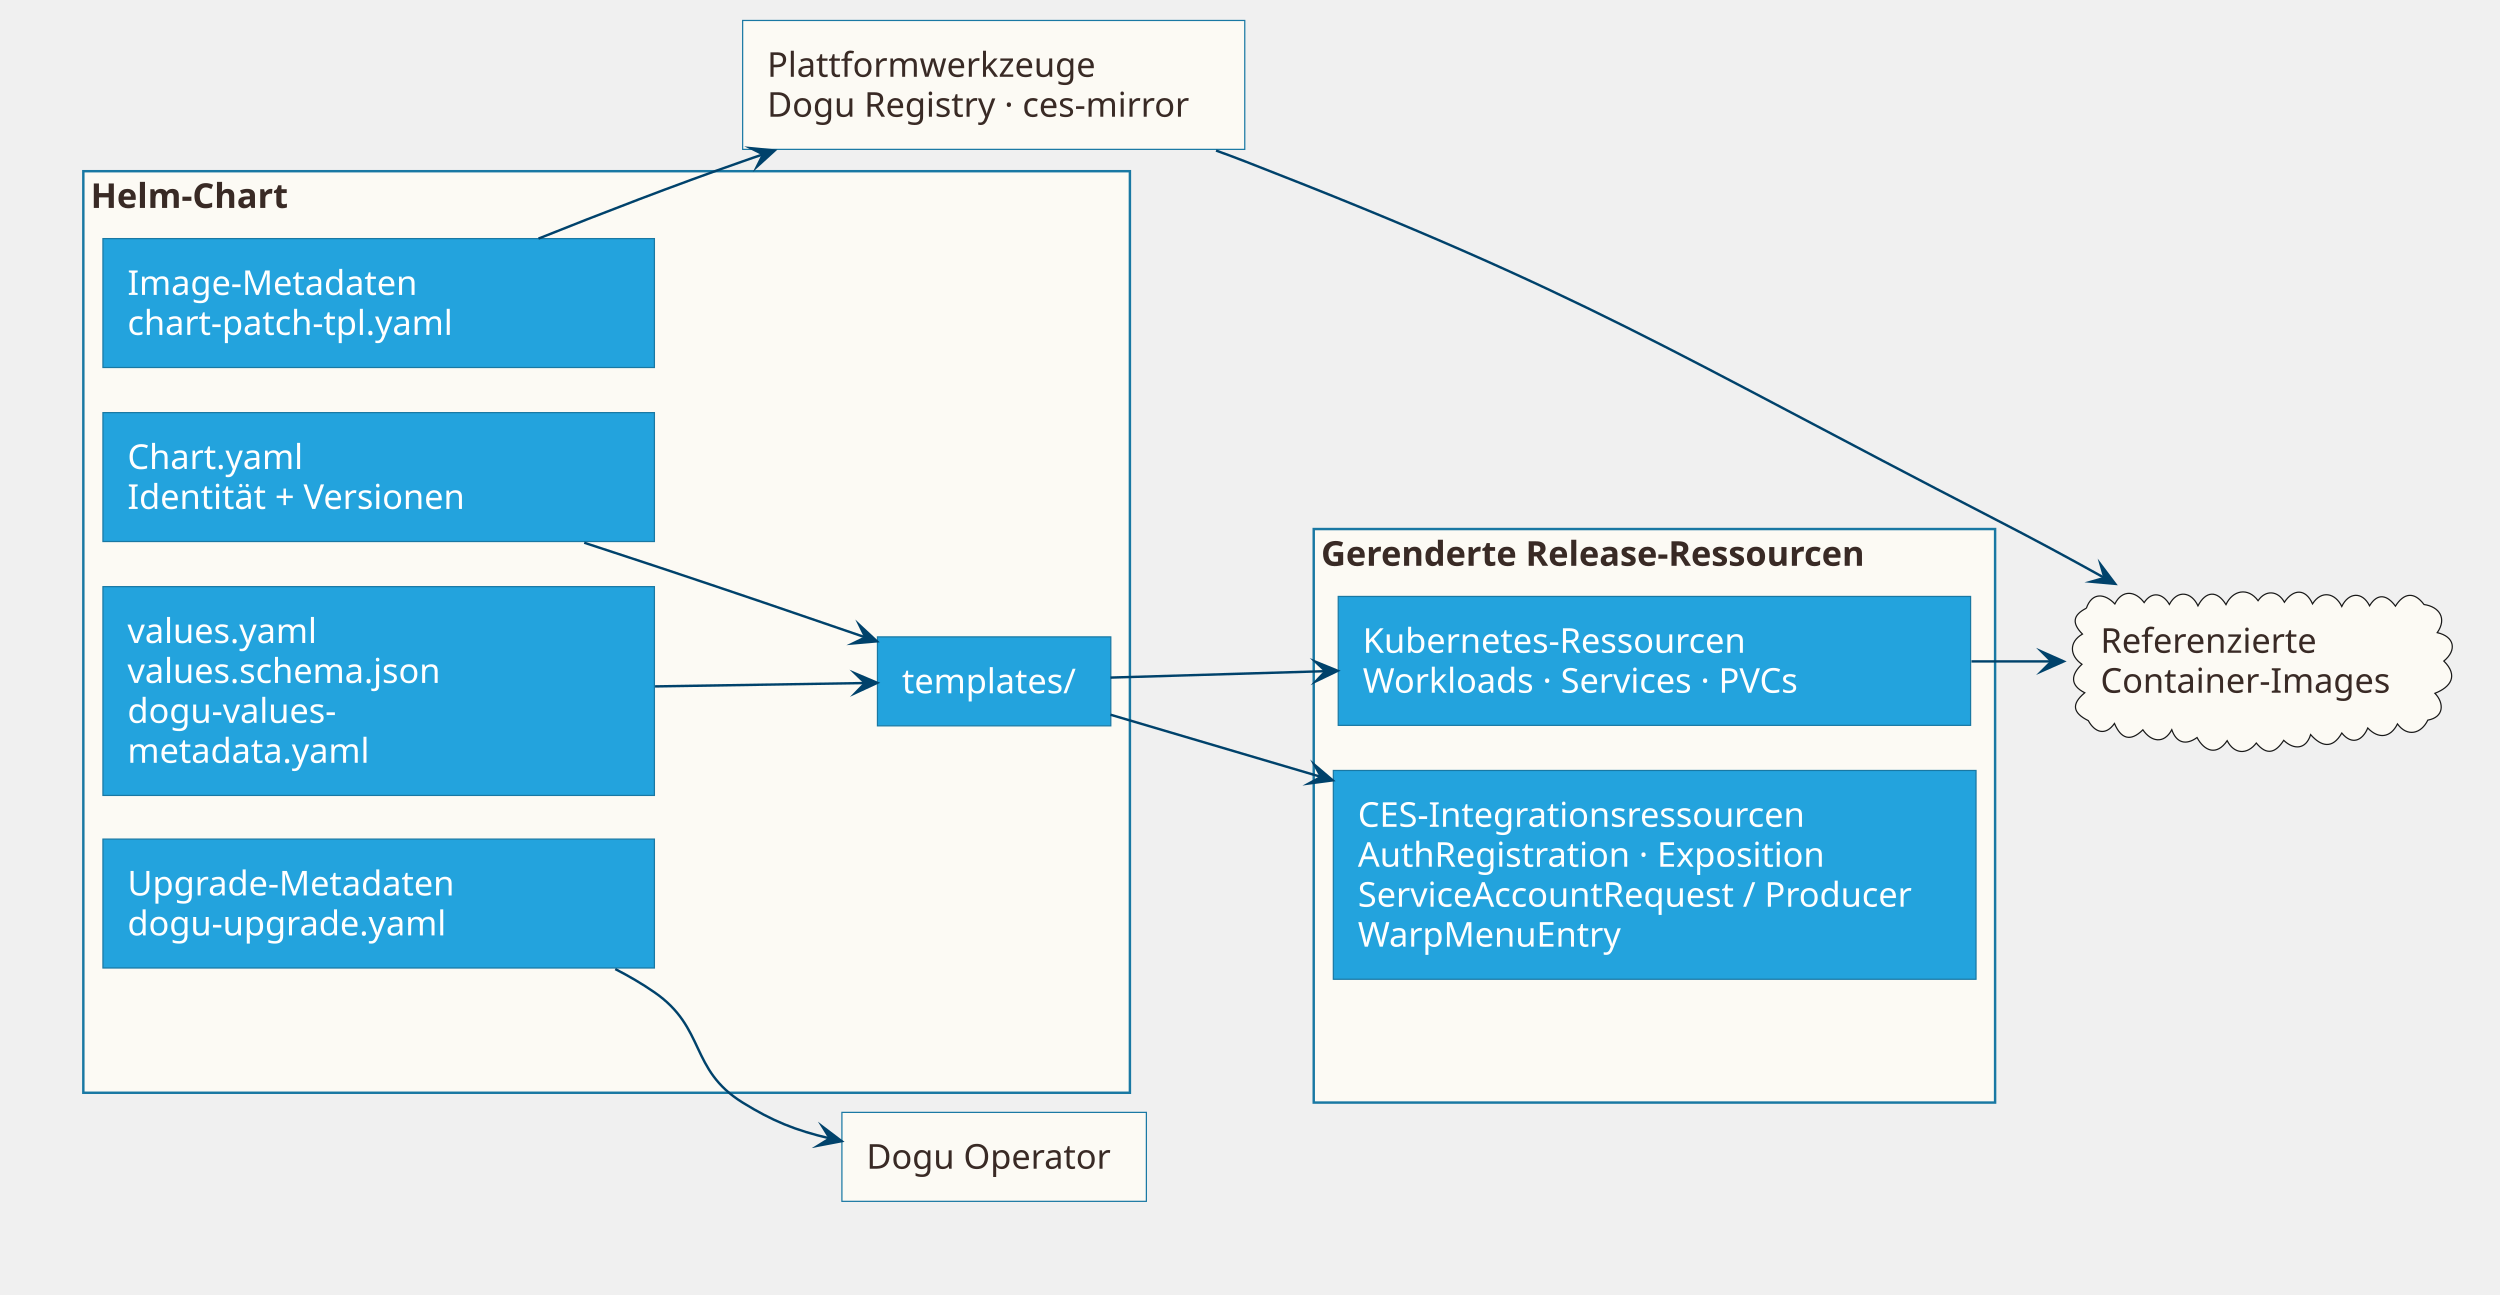
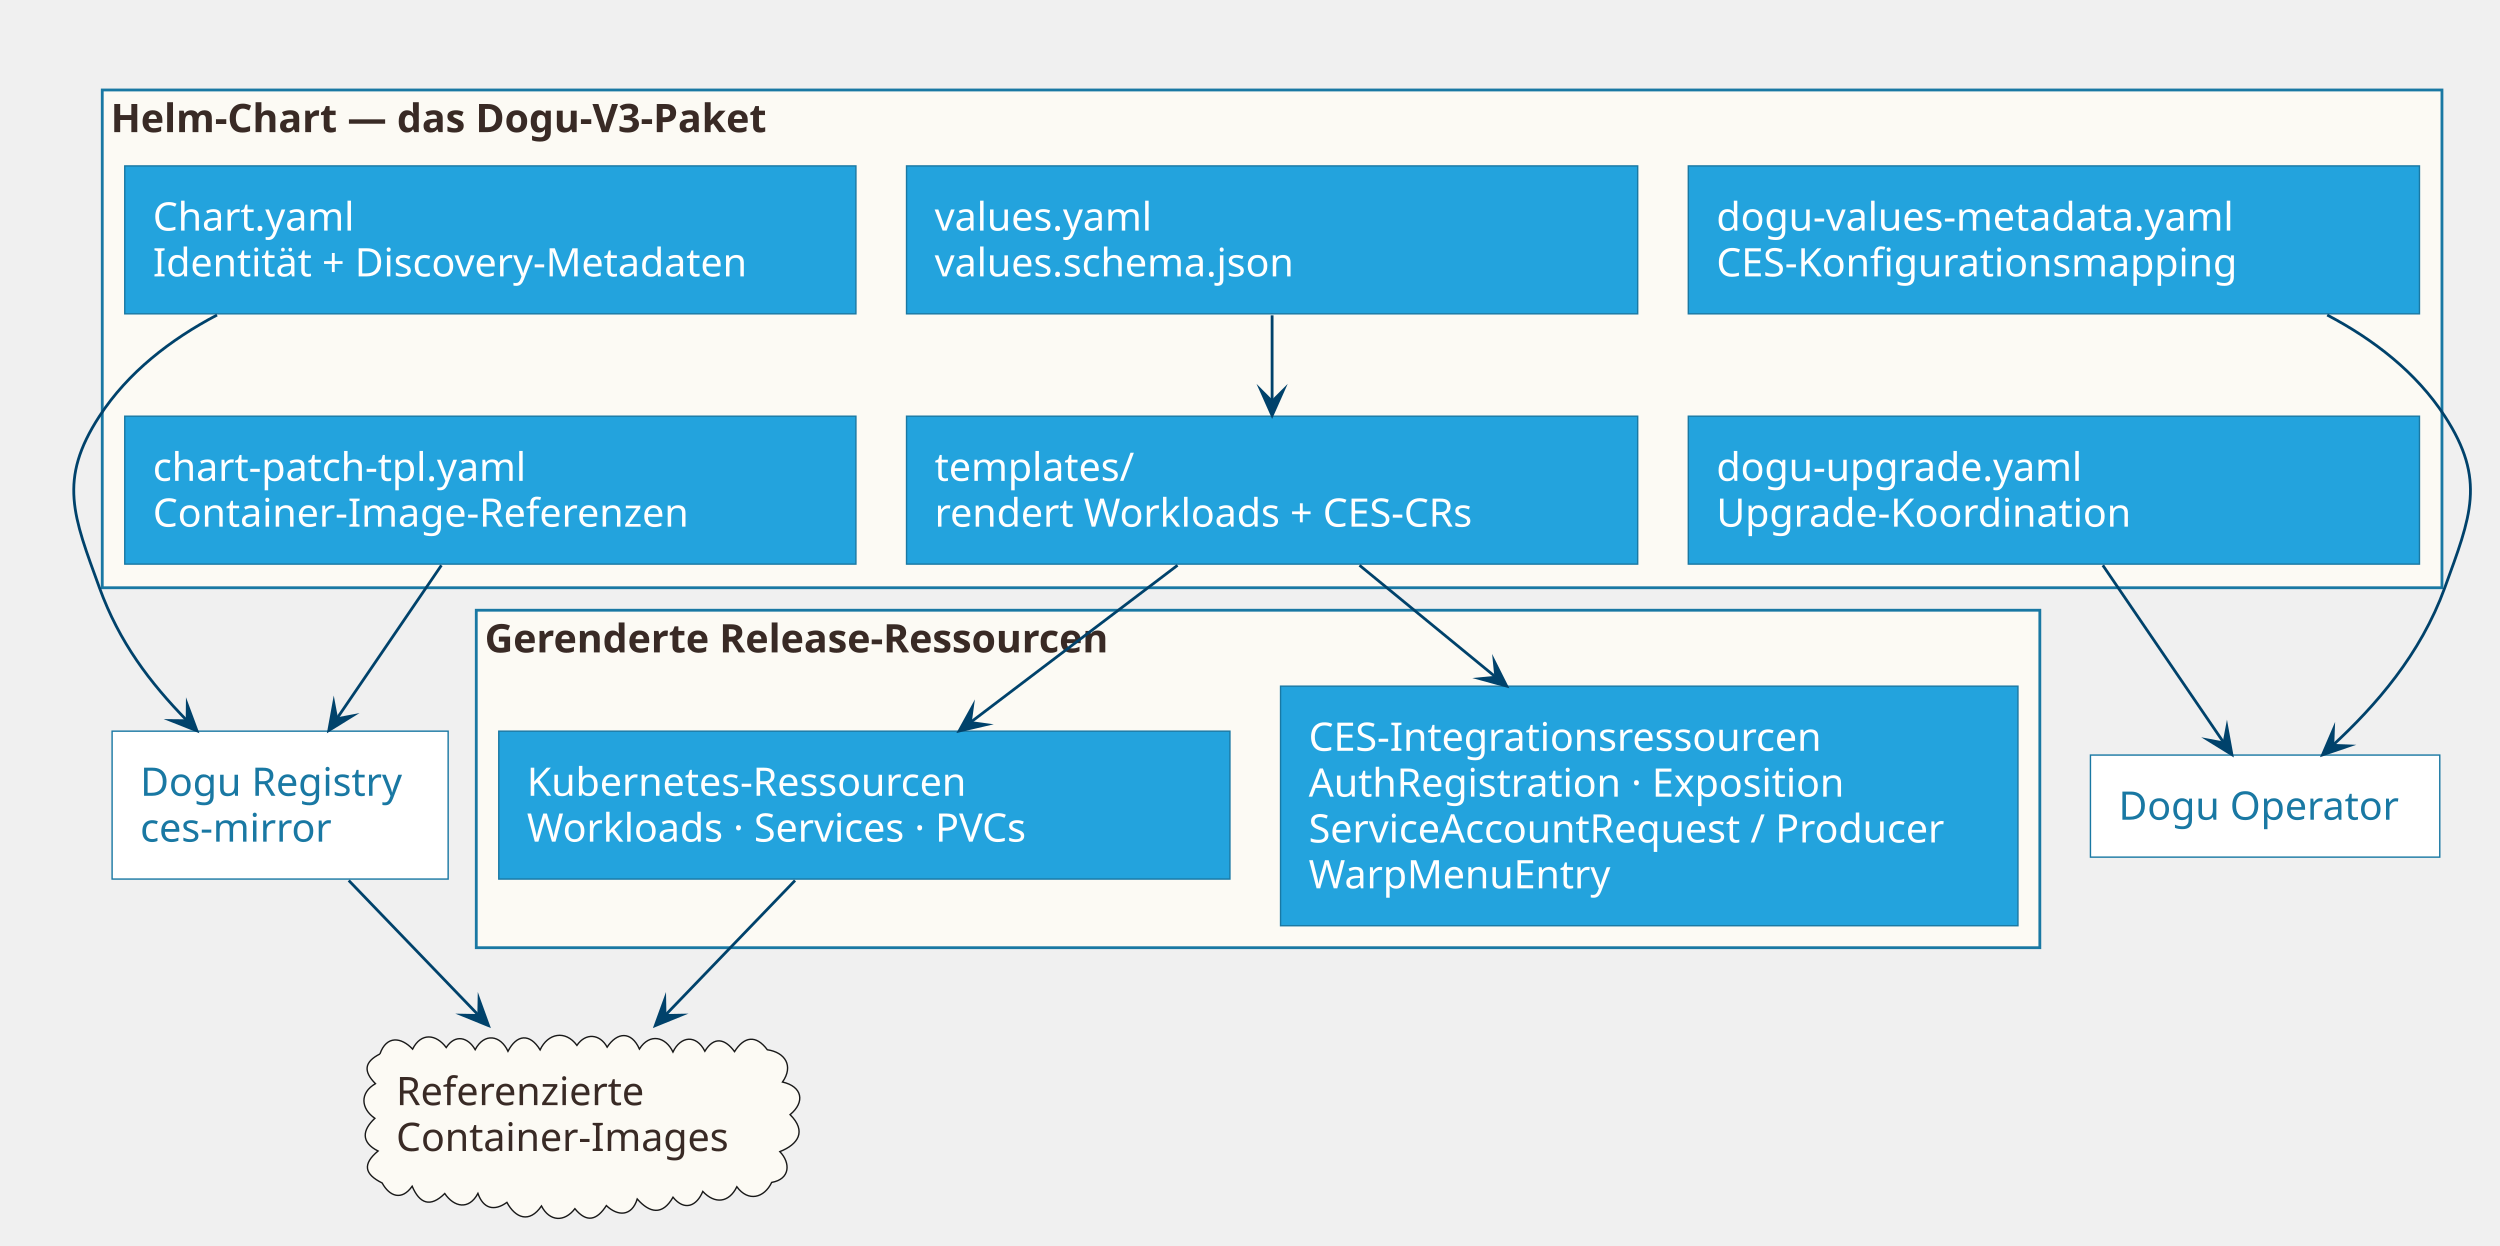
- <svg xmlns="http://www.w3.org/2000/svg" contentStyleType="text/css" data-diagram-type="DESCRIPTION" height="528px" preserveAspectRatio="none" style="width:1020px;height:528px;background:#FFFFFF;" version="1.1" viewBox="0 0 1020 528" width="1020px" zoomAndPan="magnify">
+ <svg xmlns="http://www.w3.org/2000/svg" contentStyleType="text/css" data-diagram-type="DESCRIPTION" height="443px" preserveAspectRatio="none" style="width:889px;height:443px;background:#FFFFFF;" version="1.1" viewBox="0 0 889 443" width="889px" zoomAndPan="magnify">
  <defs />
  <g>
-     <g class="cluster" data-qualified-name="chart" data-source-line="35" id="ent0001">
-       <rect fill="#FCFAF4" height="376" style="stroke:#1978A3;stroke-width:1;" width="427" x="34" y="69.849" />
-       <text fill="#392A25" font-family="sans-serif" font-size="14" font-weight="700" lengthAdjust="spacing" textLength="89.694" x="37" y="84.844">Helm-Chart</text>
+     <g class="cluster" data-qualified-name="chart" data-source-line="37" id="ent0001">
+       <rect fill="#FCFAF4" height="177" style="stroke:#1978A3;stroke-width:1;" width="832" x="36.363" y="32" />
+       <text fill="#392A25" font-family="sans-serif" font-size="14" font-weight="700" lengthAdjust="spacing" textLength="264.749" x="39.363" y="46.995">Helm-Chart — das Dogu-V3-Paket</text>
    </g>
-     <g class="cluster" data-qualified-name="rendered" data-source-line="48" id="ent0010">
-       <rect fill="#FCFAF4" height="234" style="stroke:#1978A3;stroke-width:1;" width="278" x="536" y="215.849" />
-       <text fill="#392A25" font-family="sans-serif" font-size="14" font-weight="700" lengthAdjust="spacing" textLength="253.682" x="539" y="230.844">Gerenderte Release-Ressourcen</text>
+     <g class="cluster" data-qualified-name="rendered" data-source-line="51" id="ent0012">
+       <rect fill="#FCFAF4" height="120" style="stroke:#1978A3;stroke-width:1;" width="556" x="169.363" y="217" />
+       <text fill="#392A25" font-family="sans-serif" font-size="14" font-weight="700" lengthAdjust="spacing" textLength="253.682" x="172.363" y="231.995">Gerenderte Release-Ressourcen</text>
    </g>
-     <g class="entity" data-qualified-name="images" data-source-line="45" id="ent0007">
-       <path d="M851.238,248.143 C853.59,241.431 858.866,242.155 862.854,246.411 C865.883,240.389 871.277,241.093 874.812,245.849 C878.031,240.968 882.566,242.189 885.106,246.601 C888.343,240.5 894.124,241.422 896.773,247.18 C899.896,241.158 904.544,240.703 908.198,246.675 C910.93,240.802 917.163,239.482 921.293,245.078 C924.407,240.51 929.46,241.002 932.035,245.704 C935.596,240.33 940.634,239.921 943.51,246.369 C947.148,240.655 952.814,241.941 955.442,247.443 C958.185,241.713 963.744,241.155 966.784,247.155 C970.146,241.643 974.112,242.873 977.334,247.304 C980.756,241.901 984.964,241.234 988.999,246.643 C995.285,247.556 998.444,252.343 994.397,258.117 C1001.438,259.717 1002.545,265.211 997.093,269.715 C1003.128,275.697 999.881,280.336 993.452,282.867 C997.28,286.832 997.218,292.637 990.548,293.818 C987.884,299.373 982.209,300.858 978.162,295.37 C975.312,301.143 970.31,301.559 966.049,297.028 C963.905,302.192 959.592,304.163 955.46,299.084 C951.674,305.722 947.096,304.665 942.737,299.714 C940.813,305.94 935.843,305.96 931.758,302.058 C928.481,307.117 924.867,308.43 920.57,303.163 C916.868,308.027 911.543,307.772 908.684,302.203 C904.413,308.472 899.423,306.52 896.393,300.918 C891.831,304.213 887.969,303.113 886.088,297.733 C882.851,303.802 877.56,302.575 874.29,297.769 C869.142,302.872 865.332,301.349 862.701,295.18 C858.996,300.444 854.636,298.799 852.027,294.016 C845.71,290.887 844.966,287.298 850.578,282.648 C844.389,279.533 844.986,275.184 849.437,271.024 C844.434,267.579 844.008,261.967 849.64,258.698 C845.309,254.347 845.618,250.988 851.238,248.143" fill="#FCFAF4" style="stroke:#181818;stroke-width:0.5;" />
-       <text fill="#392A25" font-family="sans-serif" font-size="14" lengthAdjust="spacing" textLength="94.835" x="857" y="266.344">Referenzierte</text>
-       <text fill="#392A25" font-family="sans-serif" font-size="14" lengthAdjust="spacing" textLength="124.606" x="857" y="282.641">Container-Images</text>
+     <g class="entity" data-qualified-name="registry" data-source-line="57" id="ent0016">
+       <rect fill="#FFFFFF" height="52.594" style="stroke:#1978A3;stroke-width:0.5;" width="119.497" x="39.863" y="260" />
+       <text fill="#1978A3" font-family="sans-serif" font-size="14" lengthAdjust="spacing" textLength="99.497" x="49.863" y="282.995">Dogu Registry</text>
+       <text fill="#1978A3" font-family="sans-serif" font-size="14" lengthAdjust="spacing" textLength="72.017" x="49.863" y="299.292">ces-mirror</text>
    </g>
-     <g class="entity" data-qualified-name="tooling" data-source-line="46" id="ent0008">
-       <rect fill="#FCFAF4" height="52.594" style="stroke:#1978A3;stroke-width:0.5;" width="204.864" x="303" y="8.349" />
-       <text fill="#392A25" font-family="sans-serif" font-size="14" lengthAdjust="spacing" textLength="141.039" x="313" y="31.344">Plattformwerkzeuge</text>
-       <text fill="#392A25" font-family="sans-serif" font-size="14" lengthAdjust="spacing" textLength="184.864" x="313" y="47.641">Dogu Registry · ces-mirror</text>
+     <g class="entity" data-qualified-name="operator" data-source-line="58" id="ent0017">
+       <rect fill="#FFFFFF" height="36.297" style="stroke:#1978A3;stroke-width:0.5;" width="124.221" x="743.363" y="268.5" />
+       <text fill="#1978A3" font-family="sans-serif" font-size="14" lengthAdjust="spacing" textLength="104.221" x="753.363" y="291.495">Dogu Operator</text>
    </g>
-     <g class="entity" data-qualified-name="operator" data-source-line="47" id="ent0009">
-       <rect fill="#FCFAF4" height="36.297" style="stroke:#1978A3;stroke-width:0.5;" width="124.221" x="343.5" y="453.849" />
-       <text fill="#392A25" font-family="sans-serif" font-size="14" lengthAdjust="spacing" textLength="104.221" x="353.5" y="476.844">Dogu Operator</text>
+     <g class="entity" data-qualified-name="images" data-source-line="59" id="ent0018">
+       <path d="M135.101,374.794 C137.454,368.082 142.73,368.806 146.718,373.062 C149.746,367.04 155.14,367.744 158.675,372.5 C161.894,367.619 166.43,368.84 168.97,373.252 C172.207,367.151 177.988,368.073 180.636,373.831 C183.76,367.809 188.407,367.354 192.061,373.326 C194.793,367.453 201.026,366.133 205.156,371.729 C208.27,367.161 213.323,367.653 215.898,372.355 C219.46,366.981 224.497,366.572 227.373,373.02 C231.011,367.306 236.677,368.592 239.306,374.094 C242.048,368.364 247.607,367.806 250.648,373.807 C254.009,368.293 257.975,369.524 261.197,373.955 C264.62,368.552 268.827,367.885 272.862,373.294 C279.148,374.207 282.307,378.994 278.26,384.768 C285.301,386.368 286.409,391.863 280.956,396.366 C286.992,402.348 283.744,406.987 277.315,409.518 C281.143,413.483 281.081,419.288 274.411,420.469 C271.747,426.024 266.072,427.51 262.025,422.021 C259.175,427.794 254.173,428.21 249.913,423.679 C247.769,428.843 243.456,430.814 239.323,425.735 C235.538,432.373 230.959,431.316 226.601,426.365 C224.677,432.591 219.707,432.611 215.621,428.709 C212.344,433.768 208.73,435.081 204.433,429.814 C200.732,434.678 195.406,434.423 192.548,428.854 C188.276,435.123 183.286,433.171 180.256,427.568 C175.695,430.864 171.832,429.764 169.952,424.384 C166.714,430.453 161.424,429.226 158.153,424.42 C153.005,429.523 149.195,428 146.564,421.831 C142.86,427.095 138.499,425.45 135.89,420.667 C129.574,417.538 128.829,413.949 134.441,409.299 C128.252,406.184 128.849,401.835 133.3,397.675 C128.298,394.23 127.871,388.618 133.504,385.349 C129.172,380.998 129.482,377.639 135.101,374.794" fill="#FCFAF4" style="stroke:#181818;stroke-width:0.5;" />
+       <text fill="#392A25" font-family="sans-serif" font-size="14" lengthAdjust="spacing" textLength="94.835" x="140.863" y="392.995">Referenzierte</text>
+       <text fill="#392A25" font-family="sans-serif" font-size="14" lengthAdjust="spacing" textLength="124.606" x="140.863" y="409.292">Container-Images</text>
    </g>
-     <g class="entity" data-qualified-name="chart.metadata" data-source-line="37" id="ent0002">
-       <rect fill="#23A3DD" height="52.594" style="stroke:#1978A3;stroke-width:0.5;" width="225" x="42" y="168.349" />
-       <text fill="#FFFFFF" font-family="sans-serif" font-size="14" lengthAdjust="spacing" textLength="77.314" x="52" y="191.344">Chart.yaml</text>
-       <text fill="#FFFFFF" font-family="sans-serif" font-size="14" lengthAdjust="spacing" textLength="150.124" x="52" y="207.641">Identität + Versionen</text>
+     <g class="entity" data-qualified-name="chart.metadata" data-source-line="38" id="ent0002">
+       <rect fill="#23A3DD" height="52.594" style="stroke:#1978A3;stroke-width:0.5;" width="260" x="44.363" y="59" />
+       <text fill="#FFFFFF" font-family="sans-serif" font-size="14" lengthAdjust="spacing" textLength="77.314" x="54.363" y="81.995">Chart.yaml</text>
+       <text fill="#FFFFFF" font-family="sans-serif" font-size="14" lengthAdjust="spacing" textLength="229.489" x="54.363" y="98.292">Identität + Discovery-Metadaten</text>
    </g>
-     <g class="entity" data-qualified-name="chart.config" data-source-line="38" id="ent0003">
-       <rect fill="#23A3DD" height="85.188" style="stroke:#1978A3;stroke-width:0.5;" width="225" x="42" y="239.349" />
-       <text fill="#FFFFFF" font-family="sans-serif" font-size="14" lengthAdjust="spacing" textLength="84.376" x="52" y="262.344">values.yaml</text>
-       <text fill="#FFFFFF" font-family="sans-serif" font-size="14" lengthAdjust="spacing" textLength="137.751" x="52" y="278.641">values.schema.json</text>
-       <text fill="#FFFFFF" font-family="sans-serif" font-size="14" lengthAdjust="spacing" textLength="90.85" x="52" y="294.938">dogu-values-</text>
-       <text fill="#FFFFFF" font-family="sans-serif" font-size="14" lengthAdjust="spacing" textLength="106.695" x="52" y="311.235">metadata.yaml</text>
+     <g class="entity" data-qualified-name="chart.config" data-source-line="39" id="ent0003">
+       <rect fill="#23A3DD" height="52.594" style="stroke:#1978A3;stroke-width:0.5;" width="260" x="322.363" y="59" />
+       <text fill="#FFFFFF" font-family="sans-serif" font-size="14" lengthAdjust="spacing" textLength="84.376" x="332.363" y="81.995">values.yaml</text>
+       <text fill="#FFFFFF" font-family="sans-serif" font-size="14" lengthAdjust="spacing" textLength="137.751" x="332.363" y="98.292">values.schema.json</text>
    </g>
-     <g class="entity" data-qualified-name="chart.imageMetadata" data-source-line="39" id="ent0004">
-       <rect fill="#23A3DD" height="52.594" style="stroke:#1978A3;stroke-width:0.5;" width="225" x="42" y="97.349" />
-       <text fill="#FFFFFF" font-family="sans-serif" font-size="14" lengthAdjust="spacing" textLength="124.1" x="52" y="120.344">Image-Metadaten</text>
-       <text fill="#FFFFFF" font-family="sans-serif" font-size="14" lengthAdjust="spacing" textLength="143.131" x="52" y="136.641">chart-patch-tpl.yaml</text>
+     <g class="entity" data-qualified-name="chart.valuesMeta" data-source-line="40" id="ent0004">
+       <rect fill="#23A3DD" height="52.594" style="stroke:#1978A3;stroke-width:0.5;" width="260" x="600.363" y="59" />
+       <text fill="#FFFFFF" font-family="sans-serif" font-size="14" lengthAdjust="spacing" textLength="197.545" x="610.363" y="81.995">dogu-values-metadata.yaml</text>
+       <text fill="#FFFFFF" font-family="sans-serif" font-size="14" lengthAdjust="spacing" textLength="195.843" x="610.363" y="98.292">CES-Konfigurationsmapping</text>
    </g>
-     <g class="entity" data-qualified-name="chart.upgradeMetadata" data-source-line="40" id="ent0005">
-       <rect fill="#23A3DD" height="52.594" style="stroke:#1978A3;stroke-width:0.5;" width="225" x="42" y="342.349" />
-       <text fill="#FFFFFF" font-family="sans-serif" font-size="14" lengthAdjust="spacing" textLength="140.109" x="52" y="365.344">Upgrade-Metadaten</text>
-       <text fill="#FFFFFF" font-family="sans-serif" font-size="14" lengthAdjust="spacing" textLength="137.587" x="52" y="381.641">dogu-upgrade.yaml</text>
+     <g class="entity" data-qualified-name="chart.imageMeta" data-source-line="41" id="ent0005">
+       <rect fill="#23A3DD" height="52.594" style="stroke:#1978A3;stroke-width:0.5;" width="260" x="44.363" y="148" />
+       <text fill="#FFFFFF" font-family="sans-serif" font-size="14" lengthAdjust="spacing" textLength="143.131" x="54.363" y="170.995">chart-patch-tpl.yaml</text>
+       <text fill="#FFFFFF" font-family="sans-serif" font-size="14" lengthAdjust="spacing" textLength="202.323" x="54.363" y="187.292">Container-Image-Referenzen</text>
    </g>
-     <g class="entity" data-qualified-name="chart.templates" data-source-line="42" id="ent0006">
-       <rect fill="#23A3DD" height="36.297" style="stroke:#1978A3;stroke-width:0.5;" width="95.209" x="358" y="259.849" />
-       <text fill="#FFFFFF" font-family="sans-serif" font-size="14" lengthAdjust="spacing" textLength="75.209" x="368" y="282.844">templates/</text>
+     <g class="entity" data-qualified-name="chart.upgradeMeta" data-source-line="42" id="ent0006">
+       <rect fill="#23A3DD" height="52.594" style="stroke:#1978A3;stroke-width:0.5;" width="260" x="600.363" y="148" />
+       <text fill="#FFFFFF" font-family="sans-serif" font-size="14" lengthAdjust="spacing" textLength="137.587" x="610.363" y="170.995">dogu-upgrade.yaml</text>
+       <text fill="#FFFFFF" font-family="sans-serif" font-size="14" lengthAdjust="spacing" textLength="154.02" x="610.363" y="187.292">Upgrade-Koordination</text>
    </g>
-     <g class="entity" data-qualified-name="rendered.k8s" data-source-line="50" id="ent0011">
-       <rect fill="#23A3DD" height="52.594" style="stroke:#1978A3;stroke-width:0.5;" width="258" x="546" y="243.349" />
-       <text fill="#FFFFFF" font-family="sans-serif" font-size="14" lengthAdjust="spacing" textLength="166.551" x="556" y="266.344">Kubernetes-Ressourcen</text>
-       <text fill="#FFFFFF" font-family="sans-serif" font-size="14" lengthAdjust="spacing" textLength="194.311" x="556" y="282.641">Workloads · Services · PVCs</text>
+     <g class="entity" data-qualified-name="chart.templates" data-source-line="43" id="ent0007">
+       <rect fill="#23A3DD" height="52.594" style="stroke:#1978A3;stroke-width:0.5;" width="260" x="322.363" y="148" />
+       <text fill="#FFFFFF" font-family="sans-serif" font-size="14" lengthAdjust="spacing" textLength="75.209" x="332.363" y="170.995">templates/</text>
+       <text fill="#FFFFFF" font-family="sans-serif" font-size="14" lengthAdjust="spacing" textLength="209.911" x="332.363" y="187.292">rendert Workloads + CES-CRs</text>
    </g>
-     <g class="entity" data-qualified-name="rendered.ces" data-source-line="51" id="ent0012">
-       <rect fill="#23A3DD" height="85.188" style="stroke:#1978A3;stroke-width:0.5;" width="262.218" x="544" y="314.349" />
-       <text fill="#FFFFFF" font-family="sans-serif" font-size="14" lengthAdjust="spacing" textLength="194.332" x="554" y="337.344">CES-Integrationsressourcen</text>
-       <text fill="#FFFFFF" font-family="sans-serif" font-size="14" lengthAdjust="spacing" textLength="203.8" x="554" y="353.641">AuthRegistration · Exposition</text>
-       <text fill="#FFFFFF" font-family="sans-serif" font-size="14" lengthAdjust="spacing" textLength="242.218" x="554" y="369.938">ServiceAccountRequest / Producer</text>
-       <text fill="#FFFFFF" font-family="sans-serif" font-size="14" lengthAdjust="spacing" textLength="112.752" x="554" y="386.235">WarpMenuEntry</text>
+     <g class="entity" data-qualified-name="rendered.k8s" data-source-line="52" id="ent0013">
+       <rect fill="#23A3DD" height="52.594" style="stroke:#1978A3;stroke-width:0.5;" width="260" x="177.363" y="260" />
+       <text fill="#FFFFFF" font-family="sans-serif" font-size="14" lengthAdjust="spacing" textLength="166.551" x="187.363" y="282.995">Kubernetes-Ressourcen</text>
+       <text fill="#FFFFFF" font-family="sans-serif" font-size="14" lengthAdjust="spacing" textLength="194.311" x="187.363" y="299.292">Workloads · Services · PVCs</text>
    </g>
-     <g class="link" data-entity-1="ent0002" data-entity-2="ent0006" data-link-type="dependency" id="lnk15">
-       <polygon fill="#00426B" points="357.79,261.662,350.584,254.949,353.063,260.034,347.978,262.513,357.79,261.662" style="stroke:#00426B;stroke-width:1;stroke-linejoin:miter;stroke-miterlimit:10;" />
-       <path d="M238.36,221.429 C248.023,224.58 257.734,227.77 267,230.849 C297.284,240.913 326.486,250.879 353.063,260.034" fill="none" style="stroke:#00426B;stroke-width:1;" />
+     <g class="entity" data-qualified-name="rendered.ces" data-source-line="53" id="ent0014">
+       <rect fill="#23A3DD" height="85.188" style="stroke:#1978A3;stroke-width:0.5;" width="262.218" x="455.363" y="244" />
+       <text fill="#FFFFFF" font-family="sans-serif" font-size="14" lengthAdjust="spacing" textLength="194.332" x="465.363" y="266.995">CES-Integrationsressourcen</text>
+       <text fill="#FFFFFF" font-family="sans-serif" font-size="14" lengthAdjust="spacing" textLength="203.8" x="465.363" y="283.292">AuthRegistration · Exposition</text>
+       <text fill="#FFFFFF" font-family="sans-serif" font-size="14" lengthAdjust="spacing" textLength="242.218" x="465.363" y="299.589">ServiceAccountRequest / Producer</text>
+       <text fill="#FFFFFF" font-family="sans-serif" font-size="14" lengthAdjust="spacing" textLength="112.752" x="465.363" y="315.886">WarpMenuEntry</text>
    </g>
-     <g class="link" data-entity-1="ent0003" data-entity-2="ent0006" data-link-type="dependency" id="lnk16">
-       <polygon fill="#00426B" points="357.923,278.597,348.86,274.742,352.924,278.678,348.989,282.741,357.923,278.597" style="stroke:#00426B;stroke-width:1;stroke-linejoin:miter;stroke-miterlimit:10;" />
-       <path d="M267.254,280.054 C299.188,279.541 327.252,279.09 352.924,278.678" fill="none" style="stroke:#00426B;stroke-width:1;" />
+     <g class="link" data-entity-1="ent0003" data-entity-2="ent0007" data-link-type="dependency" id="lnk19">
+       <polygon fill="#00426B" points="452.363,147.75,456.363,138.75,452.363,142.75,448.363,138.75,452.363,147.75" style="stroke:#00426B;stroke-width:1;stroke-linejoin:miter;stroke-miterlimit:10;" />
+       <path d="M452.363,112.132 C452.363,123.36 452.363,131.509 452.363,142.75" fill="none" style="stroke:#00426B;stroke-width:1;" />
    </g>
-     <g class="link" data-entity-1="ent0006" data-entity-2="ent0011" data-link-type="dependency" id="lnk17">
-       <polygon fill="#00426B" points="545.771,273.684,536.656,269.955,540.773,273.833,536.895,277.951,545.771,273.684" style="stroke:#00426B;stroke-width:1;stroke-linejoin:miter;stroke-miterlimit:10;" />
-       <path d="M453.095,276.455 C478.991,275.681 507.61,274.825 540.773,273.833" fill="none" style="stroke:#00426B;stroke-width:1;" />
+     <g class="link" data-entity-1="ent0007" data-entity-2="ent0013" data-link-type="dependency" id="lnk20">
+       <polygon fill="#00426B" points="341.062,259.935,350.65,257.683,345.046,256.913,345.815,251.309,341.062,259.935" style="stroke:#00426B;stroke-width:1;stroke-linejoin:miter;stroke-miterlimit:10;" />
+       <path d="M418.733,201.013 C395.392,218.72 368.402,239.195 345.046,256.913" fill="none" style="stroke:#00426B;stroke-width:1;" />
    </g>
-     <g class="link" data-entity-1="ent0006" data-entity-2="ent0012" data-link-type="dependency" id="lnk18">
-       <polygon fill="#00426B" points="543.758,318.385,536.259,312,538.963,316.969,533.994,319.672,543.758,318.385" style="stroke:#00426B;stroke-width:1;stroke-linejoin:miter;stroke-miterlimit:10;" />
-       <path d="M453.095,291.61 C478.467,299.103 506.455,307.368 538.963,316.969" fill="none" style="stroke:#00426B;stroke-width:1;" />
+     <g class="link" data-entity-1="ent0007" data-entity-2="ent0014" data-link-type="dependency" id="lnk21">
+       <polygon fill="#00426B" points="535.775,243.972,531.357,235.17,531.911,240.8,526.281,241.354,535.775,243.972" style="stroke:#00426B;stroke-width:1;stroke-linejoin:miter;stroke-miterlimit:10;" />
+       <path d="M483.442,201.013 C498.983,213.77 514.319,226.359 531.911,240.8" fill="none" style="stroke:#00426B;stroke-width:1;" />
    </g>
-     <g class="link" data-entity-1="ent0004" data-entity-2="ent0008" data-link-type="dependency" id="lnk19">
-       <polygon fill="#00426B" points="316.068,61.405,306.266,60.447,311.323,62.982,308.788,68.039,316.068,61.405" style="stroke:#00426B;stroke-width:1;stroke-linejoin:miter;stroke-miterlimit:10;" />
-       <path d="M219.71,97.338 C245.437,87.048 275.459,75.453 303,65.849 C307.262,64.363 306.894,64.453 311.323,62.982" fill="none" style="stroke:#00426B;stroke-width:1;" />
+     <g class="link" data-entity-1="ent0013" data-entity-2="ent0018" data-link-type="dependency" id="lnk22">
+       <polygon fill="#00426B" points="233.018,364.705,242.142,360.997,236.486,361.103,236.379,355.448,233.018,364.705" style="stroke:#00426B;stroke-width:1;stroke-linejoin:miter;stroke-miterlimit:10;" />
+       <path d="M282.717,313.094 C267.82,328.564 252.205,344.78 236.486,361.103" fill="none" style="stroke:#00426B;stroke-width:1;" />
    </g>
-     <g class="link" data-entity-1="ent0008" data-entity-2="ent0007" data-link-type="dependency" id="lnk20">
-       <polygon fill="#00426B" points="862.983,238.205,857.058,230.338,858.612,235.777,853.173,237.331,862.983,238.205" style="stroke:#00426B;stroke-width:1;stroke-linejoin:miter;stroke-miterlimit:10;" />
-       <path d="M496.142,61.423 C500.167,62.869 504.136,64.347 508,65.849 C648.446,120.452 680.06,142.809 814,211.849 C830.046,220.12 842.884,227.04 858.612,235.777" fill="none" style="stroke:#00426B;stroke-width:1;" />
+     <g class="link" data-entity-1="ent0002" data-entity-2="ent0016" data-link-type="dependency" id="lnk23">
+       <polygon fill="#00426B" points="70.037,259.864,66.6,250.634,66.539,256.291,60.883,256.23,70.037,259.864" style="stroke:#00426B;stroke-width:1;stroke-linejoin:miter;stroke-miterlimit:10;" />
+       <path d="M77.171,112.018 C60.615,120.742 45.514,132.409 35.363,148 C20.571,170.72 26.11,183.517 35.363,209 C42.397,228.369 53.223,242.688 66.539,256.291" fill="none" style="stroke:#00426B;stroke-width:1;" />
    </g>
-     <g class="link" data-entity-1="ent0005" data-entity-2="ent0009" data-link-type="dependency" id="lnk21">
-       <polygon fill="#00426B" points="343.396,465.601,335.548,459.651,338.529,464.459,333.721,467.44,343.396,465.601" style="stroke:#00426B;stroke-width:1;stroke-linejoin:miter;stroke-miterlimit:10;" />
-       <path d="M251.023,395.376 C256.602,398.234 261.978,401.382 267,404.849 C288.078,419.399 281.229,436.358 303,449.849 C315.108,457.352 324.541,461.177 338.529,464.459" fill="none" style="stroke:#00426B;stroke-width:1;" />
+     <g class="link" data-entity-1="ent0005" data-entity-2="ent0016" data-link-type="dependency" id="lnk24">
+       <polygon fill="#00426B" points="116.924,259.745,125.299,254.562,119.741,255.613,118.689,250.055,116.924,259.745" style="stroke:#00426B;stroke-width:1;stroke-linejoin:miter;stroke-miterlimit:10;" />
+       <path d="M156.968,201.013 C144.939,218.656 131.806,237.917 119.741,255.613" fill="none" style="stroke:#00426B;stroke-width:1;" />
    </g>
-     <g class="link" data-entity-1="ent0011" data-entity-2="ent0007" data-link-type="dependency" id="lnk22">
-       <polygon fill="#00426B" points="841.967,269.849,832.967,265.849,836.967,269.849,832.967,273.849,841.967,269.849" style="stroke:#00426B;stroke-width:1;stroke-linejoin:miter;stroke-miterlimit:10;" />
-       <path d="M804.351,269.849 C817.189,269.849 824.92,269.849 836.967,269.849" fill="none" style="stroke:#00426B;stroke-width:1;" />
+     <g class="link" data-entity-1="ent0016" data-entity-2="ent0018" data-link-type="dependency" id="lnk25">
+       <polygon fill="#00426B" points="173.709,364.705,170.348,355.448,170.241,361.103,164.585,360.997,173.709,364.705" style="stroke:#00426B;stroke-width:1;stroke-linejoin:miter;stroke-miterlimit:10;" />
+       <path d="M124.01,313.094 C138.906,328.564 154.522,344.78 170.241,361.103" fill="none" style="stroke:#00426B;stroke-width:1;" />
+     </g>
+     <g class="link" data-entity-1="ent0004" data-entity-2="ent0017" data-link-type="dependency" id="lnk26">
+       <polygon fill="#00426B" points="825.878,268.428,835.2,265.248,829.547,265.03,829.764,259.378,825.878,268.428" style="stroke:#00426B;stroke-width:1;stroke-linejoin:miter;stroke-miterlimit:10;" />
+       <path d="M827.556,112.018 C844.111,120.742 859.213,132.409 869.363,148 C884.156,170.72 878.617,183.517 869.363,209 C860.734,232.763 844.8,250.906 829.547,265.03" fill="none" style="stroke:#00426B;stroke-width:1;" />
+     </g>
+     <g class="link" data-entity-1="ent0006" data-entity-2="ent0017" data-link-type="dependency" id="lnk27">
+       <polygon fill="#00426B" points="793.665,268.343,791.9,258.653,790.849,264.212,785.29,263.16,793.665,268.343" style="stroke:#00426B;stroke-width:1;stroke-linejoin:miter;stroke-miterlimit:10;" />
+       <path d="M747.758,201.013 C761.865,221.703 778.545,246.166 790.849,264.212" fill="none" style="stroke:#00426B;stroke-width:1;" />
    </g>
  </g>
</svg>
